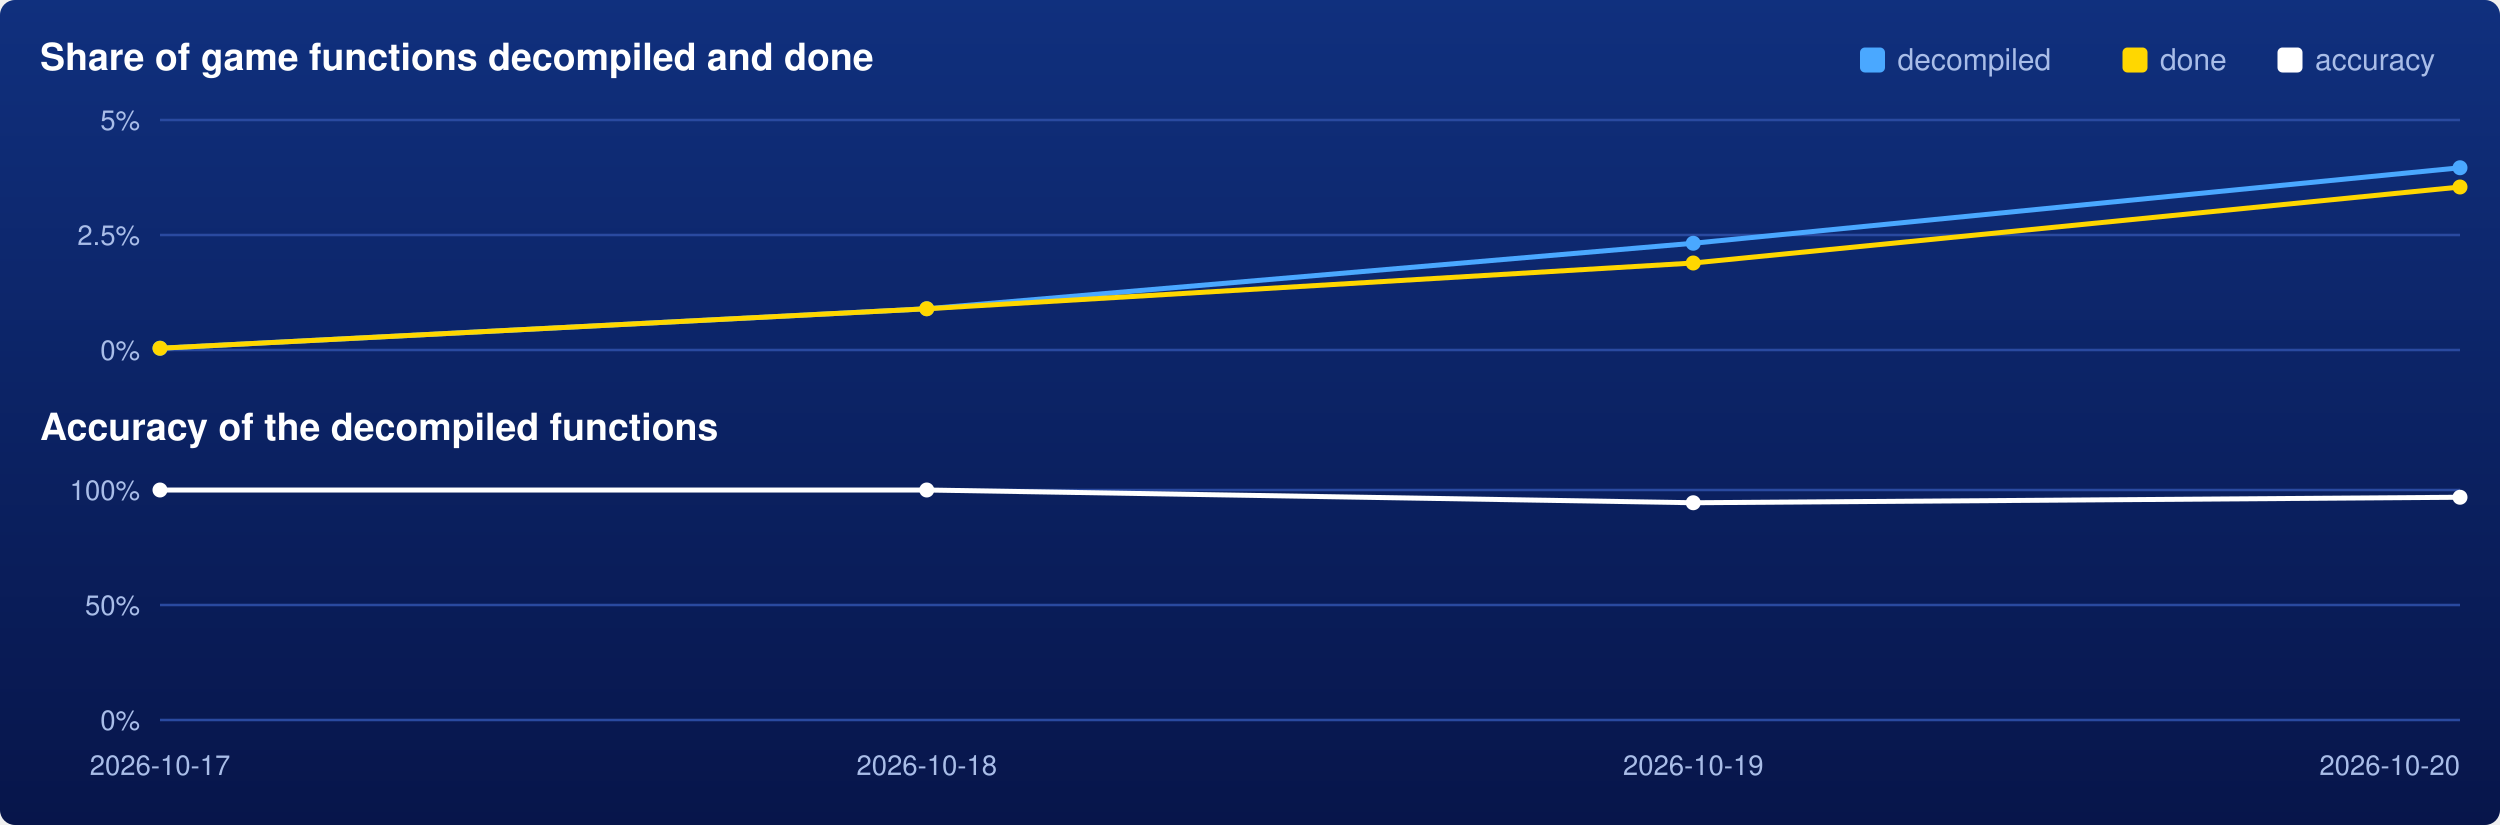
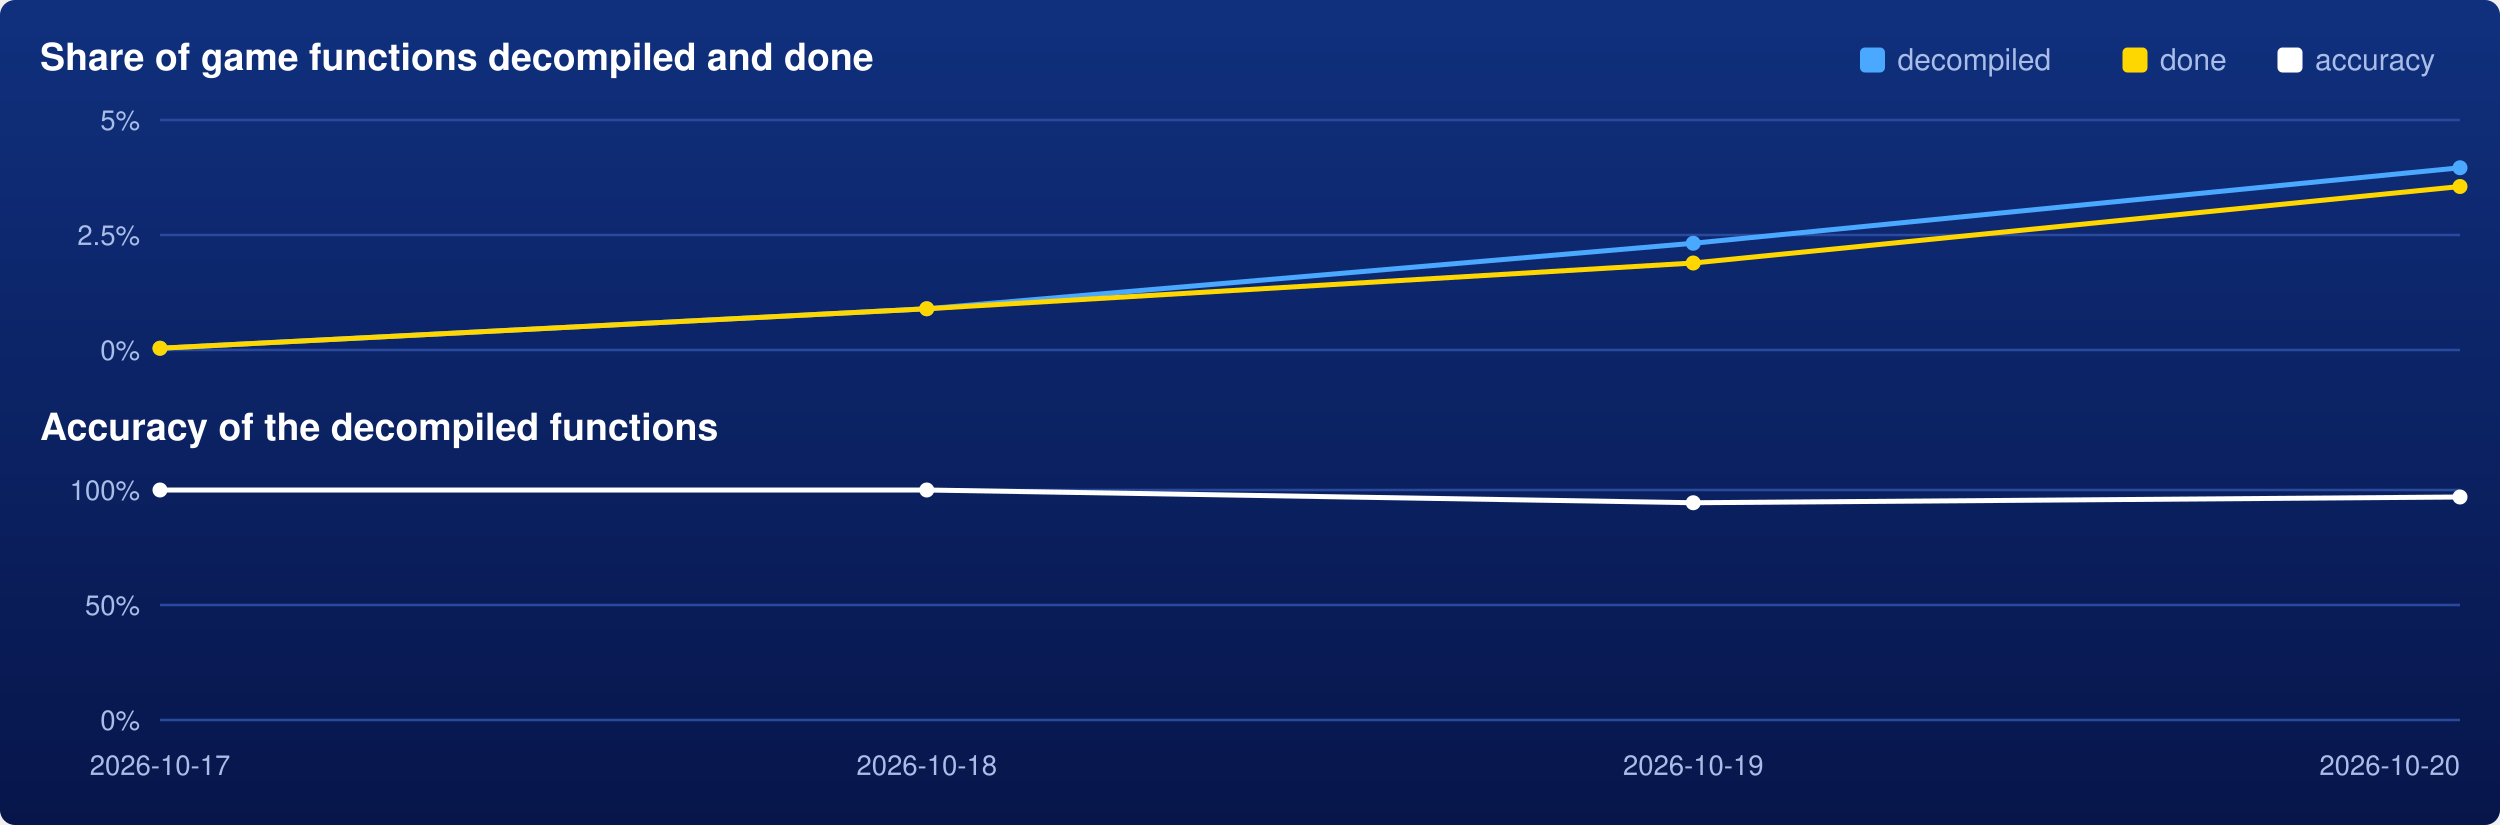
<svg xmlns="http://www.w3.org/2000/svg" viewBox="0 0 1000 330" width="1000" height="330">
  <defs>
    <linearGradient id="backdrop" x1="0" y1="0" x2="0" y2="1">
      <stop offset="0" stop-color="#10307e" />
      <stop offset="1" stop-color="#07154a" />
    </linearGradient>
  </defs>
  <rect width="1000" height="330" rx="6" fill="url(#backdrop)" />
  <text x="16" y="28" font-family="Segoe UI,Helvetica,Arial,sans-serif" font-size="15" font-weight="600" fill="#ffffff">Share of game functions decompiled and done</text>
  <text x="16" y="176" font-family="Segoe UI,Helvetica,Arial,sans-serif" font-size="15" font-weight="600" fill="#ffffff">Accuracy of the decompiled functions</text>
  <rect x="911" y="19" width="10" height="10" rx="2" fill="#ffffff" />
  <text x="926" y="28" font-family="Segoe UI,Helvetica,Arial,sans-serif" font-size="12" fill="#a9bde8">accuracy</text>
  <rect x="849" y="19" width="10" height="10" rx="2" fill="#ffd700" />
  <text x="864" y="28" font-family="Segoe UI,Helvetica,Arial,sans-serif" font-size="12" fill="#a9bde8">done</text>
  <rect x="744" y="19" width="10" height="10" rx="2" fill="#4aa8ff" />
  <text x="759" y="28" font-family="Segoe UI,Helvetica,Arial,sans-serif" font-size="12" fill="#a9bde8">decompiled</text>
  <line x1="64" y1="140.0" x2="984" y2="140.0" stroke="#2a4aa0" stroke-width="1" />
  <text x="56" y="144.0" text-anchor="end" font-family="Segoe UI,Helvetica,Arial,sans-serif" font-size="11" fill="#a9bde8">0%</text>
  <line x1="64" y1="94.0" x2="984" y2="94.0" stroke="#2a4aa0" stroke-width="1" />
  <text x="56" y="98.0" text-anchor="end" font-family="Segoe UI,Helvetica,Arial,sans-serif" font-size="11" fill="#a9bde8">2.5%</text>
  <line x1="64" y1="48.0" x2="984" y2="48.0" stroke="#2a4aa0" stroke-width="1" />
  <text x="56" y="52.0" text-anchor="end" font-family="Segoe UI,Helvetica,Arial,sans-serif" font-size="11" fill="#a9bde8">5%</text>
  <polyline points="64.0,139.3 370.7,123.5 677.3,97.3 984.0,67.1" fill="none" stroke="#4aa8ff" stroke-width="2" />
  <circle cx="64.0" cy="139.3" r="3" fill="#4aa8ff" />
  <circle cx="370.7" cy="123.5" r="3" fill="#4aa8ff" />
  <circle cx="677.3" cy="97.3" r="3" fill="#4aa8ff" />
  <circle cx="984.0" cy="67.1" r="3" fill="#4aa8ff" />
-   <polyline points="64.0,139.3 370.7,123.5 677.3,105.2 984.0,74.8" fill="none" stroke="#ffd700" stroke-width="2" />
+   <polyline points="64.0,139.3 370.7,123.5 677.3,105.2 984.0,74.6" fill="none" stroke="#ffd700" stroke-width="2" />
  <circle cx="64.0" cy="139.3" r="3" fill="#ffd700" />
  <circle cx="370.7" cy="123.5" r="3" fill="#ffd700" />
  <circle cx="677.3" cy="105.2" r="3" fill="#ffd700" />
-   <circle cx="984.0" cy="74.8" r="3" fill="#ffd700" />
+   <circle cx="984.0" cy="74.6" r="3" fill="#ffd700" />
  <line x1="64" y1="288.0" x2="984" y2="288.0" stroke="#2a4aa0" stroke-width="1" />
  <text x="56" y="292.0" text-anchor="end" font-family="Segoe UI,Helvetica,Arial,sans-serif" font-size="11" fill="#a9bde8">0%</text>
  <line x1="64" y1="242.0" x2="984" y2="242.0" stroke="#2a4aa0" stroke-width="1" />
  <text x="56" y="246.0" text-anchor="end" font-family="Segoe UI,Helvetica,Arial,sans-serif" font-size="11" fill="#a9bde8">50%</text>
  <line x1="64" y1="196.0" x2="984" y2="196.0" stroke="#2a4aa0" stroke-width="1" />
  <text x="56" y="200.0" text-anchor="end" font-family="Segoe UI,Helvetica,Arial,sans-serif" font-size="11" fill="#a9bde8">100%</text>
-   <polyline points="64.0,196.0 370.7,196.0 677.3,201.1 984.0,198.9" fill="none" stroke="#ffffff" stroke-width="2" />
+   <polyline points="64.0,196.0 370.7,196.0 677.3,201.1 984.0,198.8" fill="none" stroke="#ffffff" stroke-width="2" />
  <circle cx="64.0" cy="196.0" r="3" fill="#ffffff" />
  <circle cx="370.7" cy="196.0" r="3" fill="#ffffff" />
  <circle cx="677.3" cy="201.1" r="3" fill="#ffffff" />
-   <circle cx="984.0" cy="198.9" r="3" fill="#ffffff" />
+   <circle cx="984.0" cy="198.8" r="3" fill="#ffffff" />
  <text x="64.0" y="310" text-anchor="middle" font-family="Segoe UI,Helvetica,Arial,sans-serif" font-size="11" fill="#a9bde8">2026-10-17</text>
  <text x="370.7" y="310" text-anchor="middle" font-family="Segoe UI,Helvetica,Arial,sans-serif" font-size="11" fill="#a9bde8">2026-10-18</text>
  <text x="677.3" y="310" text-anchor="middle" font-family="Segoe UI,Helvetica,Arial,sans-serif" font-size="11" fill="#a9bde8">2026-10-19</text>
  <text x="984.0" y="310" text-anchor="end" font-family="Segoe UI,Helvetica,Arial,sans-serif" font-size="11" fill="#a9bde8">2026-10-20</text>
</svg>
